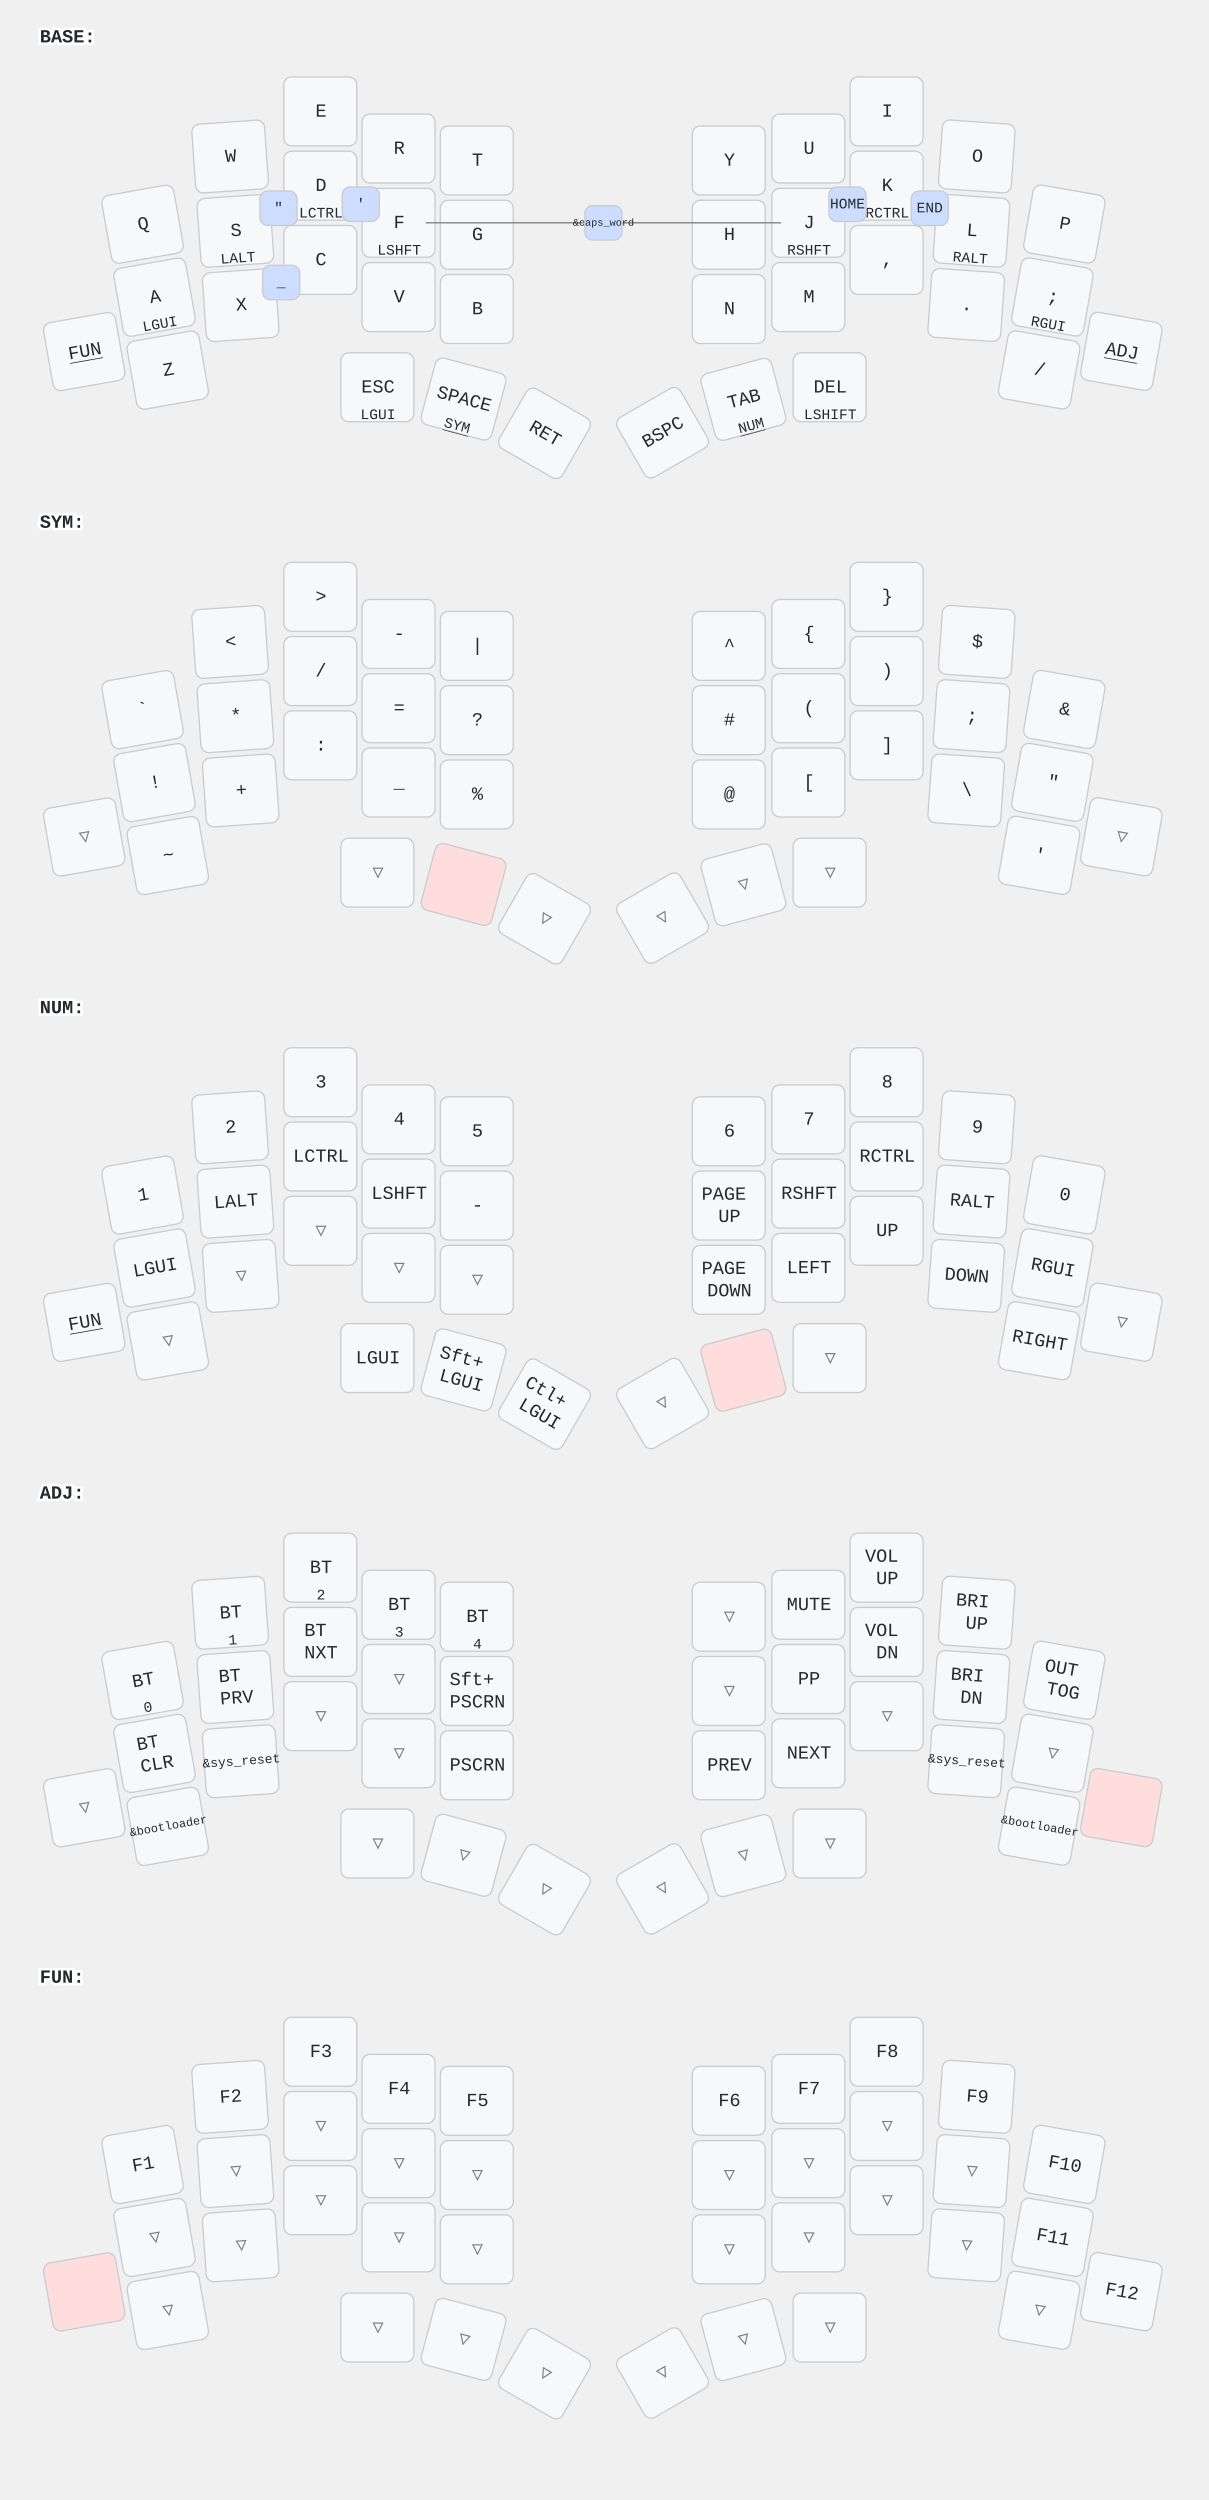
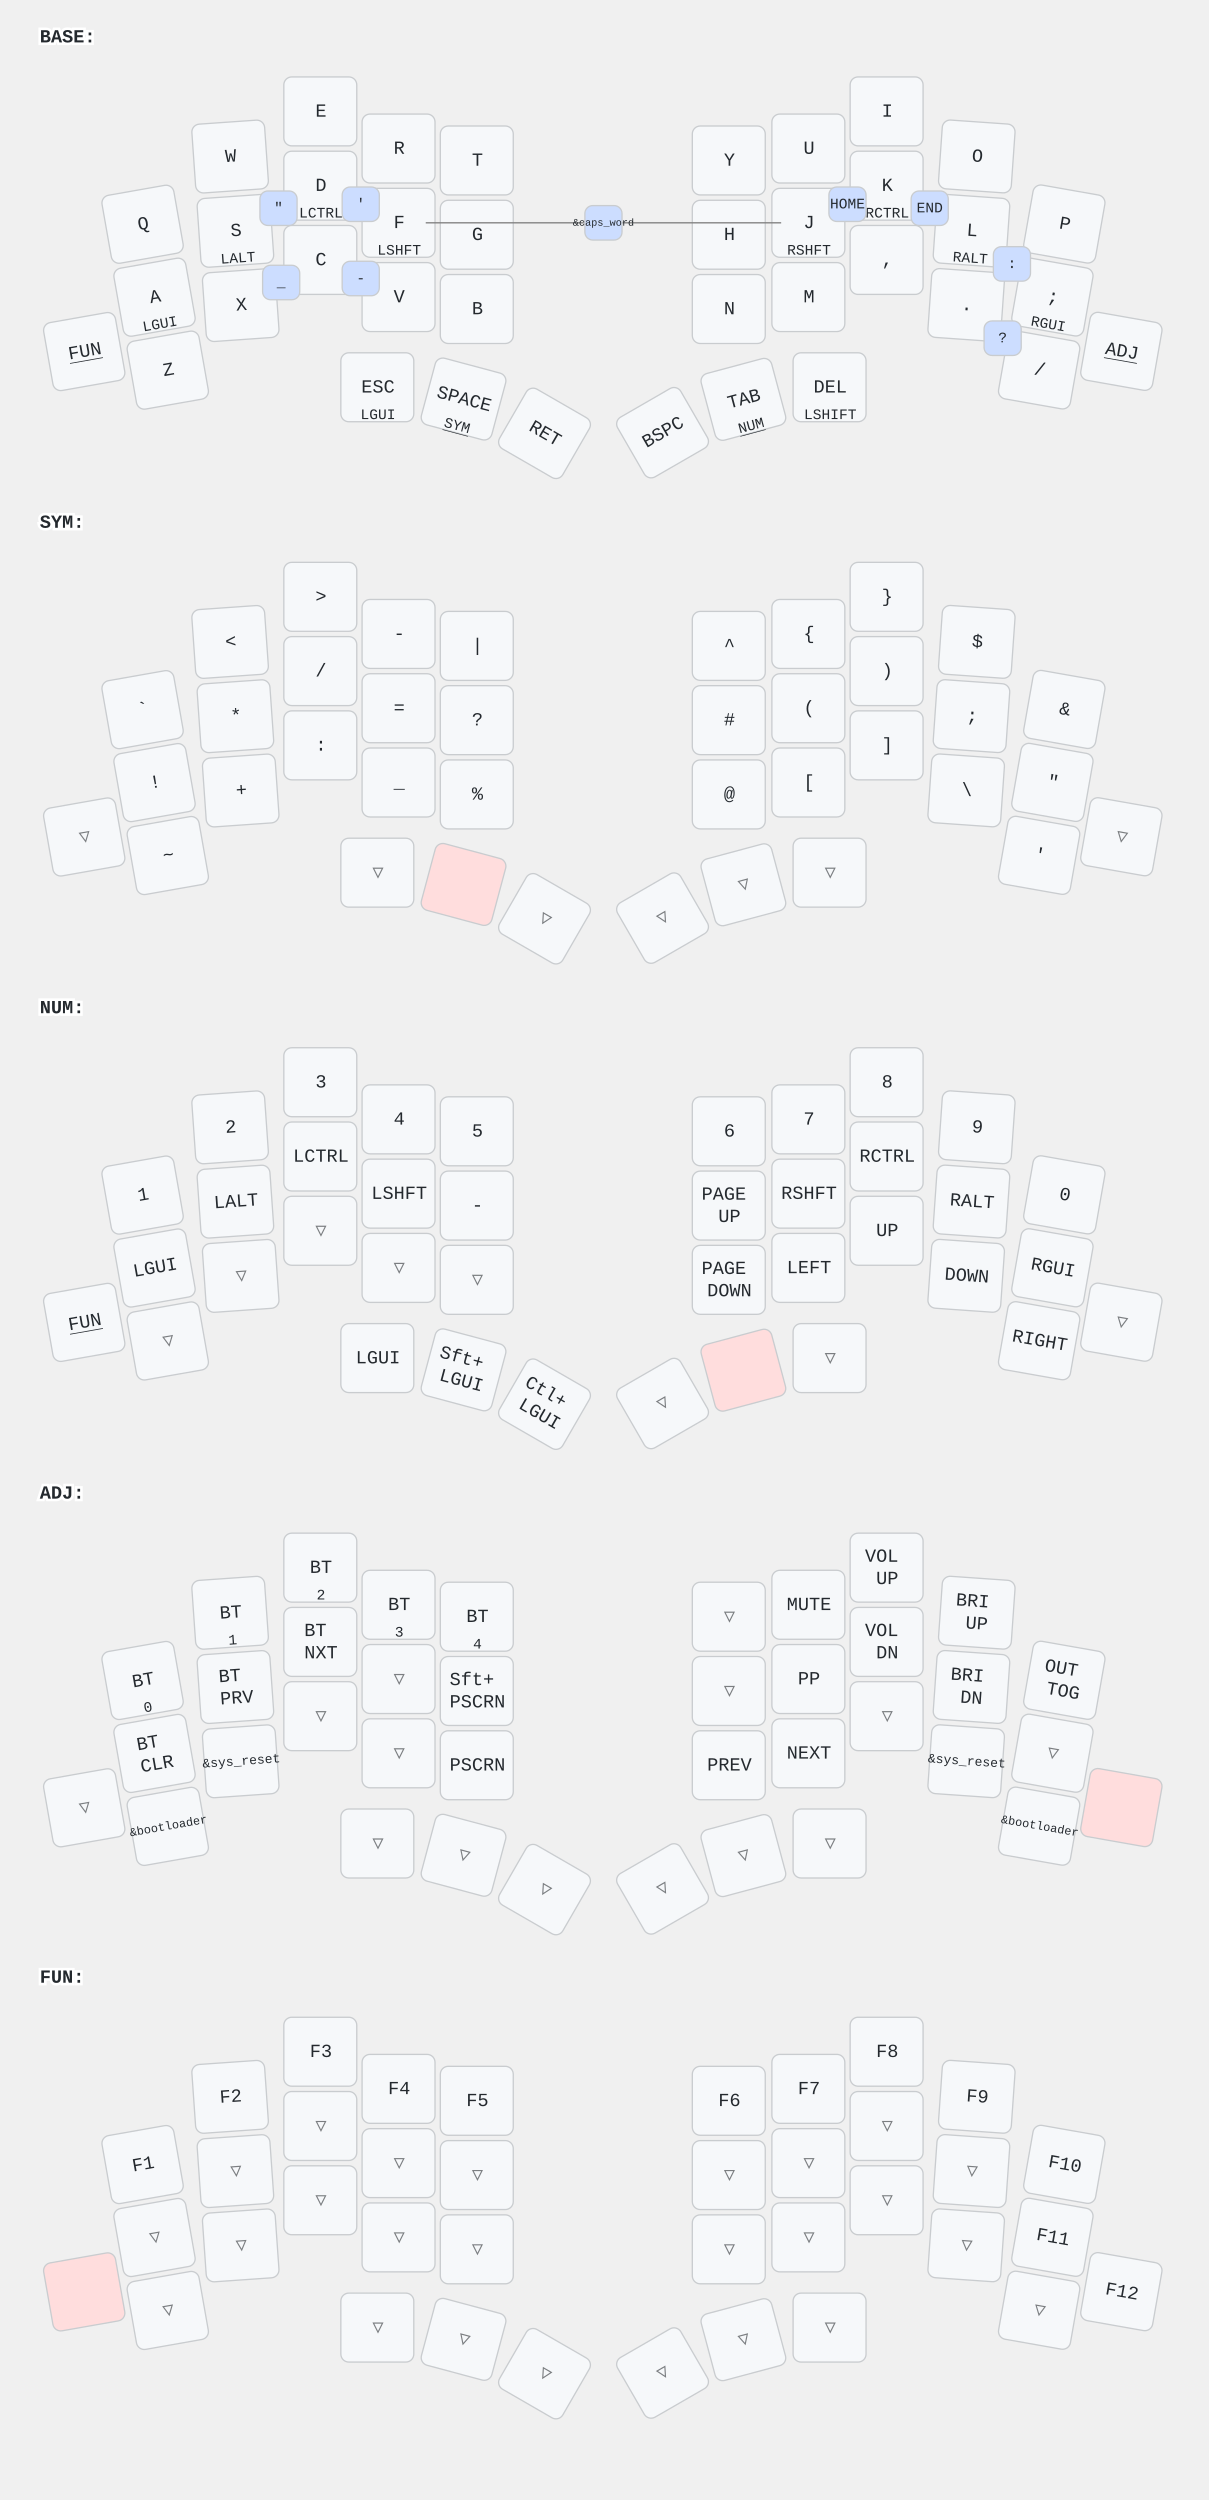
<svg xmlns="http://www.w3.org/2000/svg" width="911" height="1885" viewBox="0 0 911 1885" class="keymap">
  <style>/* inherit to force styles through use tags */
svg path {
    fill: inherit;
}

/* font and background color specifications */
svg.keymap {
    font-family: SFMono-Regular,Consolas,Liberation Mono,Menlo,monospace;
    font-size: 14px;
    font-kerning: normal;
    text-rendering: optimizeLegibility;
    fill: #24292e;
}

/* default key styling */
rect.key {
    fill: #f6f8fa;
}

rect.key, rect.combo {
    stroke: #c9cccf;
    stroke-width: 1;
}

/* default key side styling, only used is draw_key_sides is set */
rect.side {
    filter: brightness(90%);
}

/* color accent for combo boxes */
rect.combo, rect.combo-separate {
    fill: #cdf;
}

/* color accent for held keys */
rect.held, rect.combo.held {
    fill: #fdd;
}

/* color accent for ghost (optional) keys */
rect.ghost, rect.combo.ghost {
    stroke-dasharray: 4, 4;
    stroke-width: 2;
}

text {
    text-anchor: middle;
    dominant-baseline: middle;
}

/* styling for layer labels */
text.label {
    font-weight: bold;
    text-anchor: start;
    stroke: white;
    stroke-width: 4;
    paint-order: stroke;
}

/* styling for optional footer */
text.footer {
    text-anchor: end;
    dominant-baseline: auto;
    stroke: white;
    stroke-width: 4;
    paint-order: stroke;
}

/* styling for combo tap, and key non-tap label text */
text.combo, text.hold, text.shifted, text.left, text.right, text.tl, text.tr, text.bl, text.br {
    font-size: 11px;
}

text.hold, text.bl, text.br {
    text-anchor: middle;
    dominant-baseline: auto;
}

text.shifted, text.tl, text.tr {
    text-anchor: middle;
    dominant-baseline: hanging;
}

text.left, text.tl, text.bl {
    text-anchor: start;
}

text.right, text.tr, text.br {
    text-anchor: end;
}

text.layer-activator {
    text-decoration: underline;
}

/* styling for hold/shifted label text in combo box */
text.combo.hold, text.combo.shifted, text.combo.left, text.combo.right {
    font-size: 8px;
}

/* lighter symbol for transparent keys */
text.trans {
    fill: #7b7e81;
}

/* styling for combo dendrons */
path.combo {
    stroke-width: 1;
    stroke: gray;
    fill: none;
}

/* Start Tabler Icons Cleanup */
/* cannot use height/width with glyphs */
.icon-tabler &gt; path {
    fill: inherit;
    stroke: inherit;
    stroke-width: 2;
}
/* hide tabler's default box */
.icon-tabler &gt; path[stroke="none"][fill="none"] {
    visibility: hidden;
}
/* End Tabler Icons Cleanup */
</style>
  <g transform="translate(30, 0)" class="layer-BASE">
    <text x="0" y="28" class="label" id="BASE">BASE:</text>
    <g transform="translate(0, 56)">
      <g transform="translate(78, 113) rotate(-10.0)" class="key keypos-0">
        <rect rx="6" ry="6" x="-28" y="-26" width="55" height="52" class="key" />
        <text x="0" y="0" class="key tap">Q</text>
      </g>
      <g transform="translate(144, 62) rotate(-4.0)" class="key keypos-1">
        <rect rx="6" ry="6" x="-28" y="-26" width="55" height="52" class="key" />
        <text x="0" y="0" class="key tap">W</text>
      </g>
      <g transform="translate(212, 28)" class="key keypos-2">
        <rect rx="6" ry="6" x="-28" y="-26" width="55" height="52" class="key" />
        <text x="0" y="0" class="key tap">E</text>
      </g>
      <g transform="translate(271, 56)" class="key keypos-3">
        <rect rx="6" ry="6" x="-28" y="-26" width="55" height="52" class="key" />
        <text x="0" y="0" class="key tap">R</text>
      </g>
      <g transform="translate(330, 65)" class="key keypos-4">
        <rect rx="6" ry="6" x="-28" y="-26" width="55" height="52" class="key" />
        <text x="0" y="0" class="key tap">T</text>
      </g>
      <g transform="translate(520, 65)" class="key keypos-5">
        <rect rx="6" ry="6" x="-28" y="-26" width="55" height="52" class="key" />
        <text x="0" y="0" class="key tap">Y</text>
      </g>
      <g transform="translate(580, 56)" class="key keypos-6">
        <rect rx="6" ry="6" x="-28" y="-26" width="55" height="52" class="key" />
        <text x="0" y="0" class="key tap">U</text>
      </g>
      <g transform="translate(639, 28)" class="key keypos-7">
        <rect rx="6" ry="6" x="-28" y="-26" width="55" height="52" class="key" />
        <text x="0" y="0" class="key tap">I</text>
      </g>
      <g transform="translate(707, 62) rotate(4.0)" class="key keypos-8">
        <rect rx="6" ry="6" x="-28" y="-26" width="55" height="52" class="key" />
        <text x="0" y="0" class="key tap">O</text>
      </g>
      <g transform="translate(773, 113) rotate(10.0)" class="key keypos-9">
        <rect rx="6" ry="6" x="-28" y="-26" width="55" height="52" class="key" />
        <text x="0" y="0" class="key tap">P</text>
      </g>
      <g transform="translate(87, 168) rotate(-10.0)" class="key keypos-10">
        <rect rx="6" ry="6" x="-28" y="-26" width="55" height="52" class="key" />
        <text x="0" y="0" class="key tap">A</text>
        <text x="0" y="24" class="key hold">LGUI</text>
      </g>
      <g transform="translate(148, 118) rotate(-4.0)" class="key keypos-11">
        <rect rx="6" ry="6" x="-28" y="-26" width="55" height="52" class="key" />
        <text x="0" y="0" class="key tap">S</text>
        <text x="0" y="24" class="key hold">LALT</text>
      </g>
      <g transform="translate(212, 84)" class="key keypos-12">
        <rect rx="6" ry="6" x="-28" y="-26" width="55" height="52" class="key" />
        <text x="0" y="0" class="key tap">D</text>
        <text x="0" y="24" class="key hold">LCTRL</text>
      </g>
      <g transform="translate(271, 112)" class="key keypos-13">
        <rect rx="6" ry="6" x="-28" y="-26" width="55" height="52" class="key" />
        <text x="0" y="0" class="key tap">F</text>
        <text x="0" y="24" class="key hold">LSHFT</text>
      </g>
      <g transform="translate(330, 121)" class="key keypos-14">
        <rect rx="6" ry="6" x="-28" y="-26" width="55" height="52" class="key" />
        <text x="0" y="0" class="key tap">G</text>
      </g>
      <g transform="translate(520, 121)" class="key keypos-15">
        <rect rx="6" ry="6" x="-28" y="-26" width="55" height="52" class="key" />
        <text x="0" y="0" class="key tap">H</text>
      </g>
      <g transform="translate(580, 112)" class="key keypos-16">
        <rect rx="6" ry="6" x="-28" y="-26" width="55" height="52" class="key" />
        <text x="0" y="0" class="key tap">J</text>
        <text x="0" y="24" class="key hold">RSHFT</text>
      </g>
      <g transform="translate(639, 84)" class="key keypos-17">
        <rect rx="6" ry="6" x="-28" y="-26" width="55" height="52" class="key" />
        <text x="0" y="0" class="key tap">K</text>
        <text x="0" y="24" class="key hold">RCTRL</text>
      </g>
      <g transform="translate(703, 118) rotate(4.0)" class="key keypos-18">
        <rect rx="6" ry="6" x="-28" y="-26" width="55" height="52" class="key" />
        <text x="0" y="0" class="key tap">L</text>
        <text x="0" y="24" class="key hold">RALT</text>
      </g>
      <g transform="translate(764, 168) rotate(10.0)" class="key keypos-19">
        <rect rx="6" ry="6" x="-28" y="-26" width="55" height="52" class="key" />
        <text x="0" y="0" class="key tap">;</text>
        <text x="0" y="24" class="key hold">RGUI</text>
      </g>
      <g transform="translate(34, 209) rotate(-10.0)" class="key keypos-20">
        <rect rx="6" ry="6" x="-28" y="-26" width="55" height="52" class="key" />
        <a href="#FUN">
          <text x="0" y="0" class="key tap layer-activator">FUN</text>
        </a>
      </g>
      <g transform="translate(97, 223) rotate(-10.0)" class="key keypos-21">
        <rect rx="6" ry="6" x="-28" y="-26" width="55" height="52" class="key" />
        <text x="0" y="0" class="key tap">Z</text>
      </g>
      <g transform="translate(152, 174) rotate(-4.0)" class="key keypos-22">
        <rect rx="6" ry="6" x="-28" y="-26" width="55" height="52" class="key" />
        <text x="0" y="0" class="key tap">X</text>
      </g>
      <g transform="translate(212, 140)" class="key keypos-23">
        <rect rx="6" ry="6" x="-28" y="-26" width="55" height="52" class="key" />
        <text x="0" y="0" class="key tap">C</text>
      </g>
      <g transform="translate(271, 168)" class="key keypos-24">
        <rect rx="6" ry="6" x="-28" y="-26" width="55" height="52" class="key" />
        <text x="0" y="0" class="key tap">V</text>
      </g>
      <g transform="translate(330, 177)" class="key keypos-25">
        <rect rx="6" ry="6" x="-28" y="-26" width="55" height="52" class="key" />
        <text x="0" y="0" class="key tap">B</text>
      </g>
      <g transform="translate(520, 177)" class="key keypos-26">
        <rect rx="6" ry="6" x="-28" y="-26" width="55" height="52" class="key" />
        <text x="0" y="0" class="key tap">N</text>
      </g>
      <g transform="translate(580, 168)" class="key keypos-27">
        <rect rx="6" ry="6" x="-28" y="-26" width="55" height="52" class="key" />
        <text x="0" y="0" class="key tap">M</text>
      </g>
      <g transform="translate(639, 140)" class="key keypos-28">
        <rect rx="6" ry="6" x="-28" y="-26" width="55" height="52" class="key" />
        <text x="0" y="0" class="key tap">,</text>
      </g>
      <g transform="translate(699, 174) rotate(4.0)" class="key keypos-29">
        <rect rx="6" ry="6" x="-28" y="-26" width="55" height="52" class="key" />
        <text x="0" y="0" class="key tap">.</text>
      </g>
      <g transform="translate(754, 223) rotate(10.0)" class="key keypos-30">
        <rect rx="6" ry="6" x="-28" y="-26" width="55" height="52" class="key" />
        <text x="0" y="0" class="key tap">/</text>
      </g>
      <g transform="translate(816, 209) rotate(10.0)" class="key keypos-31">
        <rect rx="6" ry="6" x="-28" y="-26" width="55" height="52" class="key" />
        <a href="#ADJ">
          <text x="0" y="0" class="key tap layer-activator">ADJ</text>
        </a>
      </g>
      <g transform="translate(255, 236)" class="key keypos-32">
        <rect rx="6" ry="6" x="-28" y="-26" width="55" height="52" class="key" />
        <text x="0" y="0" class="key tap">ESC</text>
        <text x="0" y="24" class="key hold">LGUI</text>
      </g>
      <g transform="translate(320, 245) rotate(15.0)" class="key keypos-33">
        <rect rx="6" ry="6" x="-28" y="-26" width="55" height="52" class="key" />
        <text x="0" y="0" class="key tap">SPACE</text>
        <a href="#SYM">
          <text x="0" y="24" class="key hold layer-activator">SYM</text>
        </a>
      </g>
      <g transform="translate(381, 271) rotate(30.0)" class="key keypos-34">
        <rect rx="6" ry="6" x="-28" y="-26" width="55" height="52" class="key" />
        <text x="0" y="0" class="key tap">RET</text>
      </g>
      <g transform="translate(470, 270) rotate(-30.0)" class="key keypos-35">
        <rect rx="6" ry="6" x="-28" y="-26" width="55" height="52" class="key" />
        <text x="0" y="0" class="key tap">BSPC</text>
      </g>
      <g transform="translate(531, 245) rotate(-15.0)" class="key keypos-36">
        <rect rx="6" ry="6" x="-28" y="-26" width="55" height="52" class="key" />
        <text x="0" y="0" class="key tap">TAB</text>
        <a href="#NUM">
          <text x="0" y="24" class="key hold layer-activator">NUM</text>
        </a>
      </g>
      <g transform="translate(596, 236)" class="key keypos-37">
        <rect rx="6" ry="6" x="-28" y="-26" width="55" height="52" class="key" />
        <text x="0" y="0" class="key tap">DEL</text>
        <text x="0" y="24" class="key hold">LSHIFT</text>
      </g>
      <g class="combo combopos-0">
        <path d="M425,112 l-134,0" class="combo" />
        <path d="M425,112 l134,0" class="combo" />
        <rect rx="6" ry="6" x="411" y="99" width="28" height="26" class="combo" />
        <text x="425" y="112" class="combo tap">
          <tspan style="font-size: 70%">&amp;caps_word</tspan>
        </text>
      </g>
      <g class="combo combopos-1">
        <rect rx="6" ry="6" x="168" y="144" width="28" height="26" class="combo" />
        <text x="182" y="157" class="combo tap">_</text>
      </g>
      <g class="combo combopos-2">
+         <rect rx="6" ry="6" x="228" y="141" width="28" height="26" class="combo" />
+         <text x="242" y="154" class="combo tap">-</text>
+       </g>
+       <g class="combo combopos-3">
+         <rect rx="6" ry="6" x="719" y="130" width="28" height="26" class="combo" />
+         <text x="733" y="143" class="combo tap">:</text>
+       </g>
+       <g class="combo combopos-4">
+         <rect rx="6" ry="6" x="712" y="186" width="28" height="26" class="combo" />
+         <text x="726" y="199" class="combo tap">?</text>
+       </g>
+       <g class="combo combopos-5">
        <rect rx="6" ry="6" x="595" y="85" width="28" height="26" class="combo" />
        <text x="609" y="98" class="combo tap">HOME</text>
      </g>
-       <g class="combo combopos-3">
+       <g class="combo combopos-6">
        <rect rx="6" ry="6" x="657" y="88" width="28" height="26" class="combo" />
        <text x="671" y="101" class="combo tap">END</text>
      </g>
-       <g class="combo combopos-4">
+       <g class="combo combopos-7">
        <rect rx="6" ry="6" x="228" y="85" width="28" height="26" class="combo" />
        <text x="242" y="98" class="combo tap">'</text>
      </g>
-       <g class="combo combopos-5">
+       <g class="combo combopos-8">
        <rect rx="6" ry="6" x="166" y="88" width="28" height="26" class="combo" />
        <text x="180" y="101" class="combo tap">"</text>
      </g>
    </g>
  </g>
  <g transform="translate(30, 366)" class="layer-SYM">
    <text x="0" y="28" class="label" id="SYM">SYM:</text>
    <g transform="translate(0, 56)">
      <g transform="translate(78, 113) rotate(-10.0)" class="key keypos-0">
        <rect rx="6" ry="6" x="-28" y="-26" width="55" height="52" class="key" />
        <text x="0" y="0" class="key tap">`</text>
      </g>
      <g transform="translate(144, 62) rotate(-4.0)" class="key keypos-1">
        <rect rx="6" ry="6" x="-28" y="-26" width="55" height="52" class="key" />
        <text x="0" y="0" class="key tap">&lt;</text>
      </g>
      <g transform="translate(212, 28)" class="key keypos-2">
        <rect rx="6" ry="6" x="-28" y="-26" width="55" height="52" class="key" />
        <text x="0" y="0" class="key tap">&gt;</text>
      </g>
      <g transform="translate(271, 56)" class="key keypos-3">
        <rect rx="6" ry="6" x="-28" y="-26" width="55" height="52" class="key" />
        <text x="0" y="0" class="key tap">-</text>
      </g>
      <g transform="translate(330, 65)" class="key keypos-4">
        <rect rx="6" ry="6" x="-28" y="-26" width="55" height="52" class="key" />
        <text x="0" y="0" class="key tap">|</text>
      </g>
      <g transform="translate(520, 65)" class="key keypos-5">
        <rect rx="6" ry="6" x="-28" y="-26" width="55" height="52" class="key" />
        <text x="0" y="0" class="key tap">^</text>
      </g>
      <g transform="translate(580, 56)" class="key keypos-6">
        <rect rx="6" ry="6" x="-28" y="-26" width="55" height="52" class="key" />
        <text x="0" y="0" class="key tap">{</text>
      </g>
      <g transform="translate(639, 28)" class="key keypos-7">
        <rect rx="6" ry="6" x="-28" y="-26" width="55" height="52" class="key" />
        <text x="0" y="0" class="key tap">}</text>
      </g>
      <g transform="translate(707, 62) rotate(4.0)" class="key keypos-8">
        <rect rx="6" ry="6" x="-28" y="-26" width="55" height="52" class="key" />
        <text x="0" y="0" class="key tap">$</text>
      </g>
      <g transform="translate(773, 113) rotate(10.0)" class="key keypos-9">
        <rect rx="6" ry="6" x="-28" y="-26" width="55" height="52" class="key" />
        <text x="0" y="0" class="key tap">&amp;</text>
      </g>
      <g transform="translate(87, 168) rotate(-10.0)" class="key keypos-10">
        <rect rx="6" ry="6" x="-28" y="-26" width="55" height="52" class="key" />
        <text x="0" y="0" class="key tap">!</text>
      </g>
      <g transform="translate(148, 118) rotate(-4.0)" class="key keypos-11">
        <rect rx="6" ry="6" x="-28" y="-26" width="55" height="52" class="key" />
        <text x="0" y="0" class="key tap">*</text>
      </g>
      <g transform="translate(212, 84)" class="key keypos-12">
        <rect rx="6" ry="6" x="-28" y="-26" width="55" height="52" class="key" />
        <text x="0" y="0" class="key tap">/</text>
      </g>
      <g transform="translate(271, 112)" class="key keypos-13">
        <rect rx="6" ry="6" x="-28" y="-26" width="55" height="52" class="key" />
        <text x="0" y="0" class="key tap">=</text>
      </g>
      <g transform="translate(330, 121)" class="key keypos-14">
        <rect rx="6" ry="6" x="-28" y="-26" width="55" height="52" class="key" />
        <text x="0" y="0" class="key tap">?</text>
      </g>
      <g transform="translate(520, 121)" class="key keypos-15">
        <rect rx="6" ry="6" x="-28" y="-26" width="55" height="52" class="key" />
        <text x="0" y="0" class="key tap">#</text>
      </g>
      <g transform="translate(580, 112)" class="key keypos-16">
        <rect rx="6" ry="6" x="-28" y="-26" width="55" height="52" class="key" />
        <text x="0" y="0" class="key tap">(</text>
      </g>
      <g transform="translate(639, 84)" class="key keypos-17">
        <rect rx="6" ry="6" x="-28" y="-26" width="55" height="52" class="key" />
        <text x="0" y="0" class="key tap">)</text>
      </g>
      <g transform="translate(703, 118) rotate(4.0)" class="key keypos-18">
        <rect rx="6" ry="6" x="-28" y="-26" width="55" height="52" class="key" />
        <text x="0" y="0" class="key tap">;</text>
      </g>
      <g transform="translate(764, 168) rotate(10.0)" class="key keypos-19">
        <rect rx="6" ry="6" x="-28" y="-26" width="55" height="52" class="key" />
        <text x="0" y="0" class="key tap">"</text>
      </g>
      <g transform="translate(34, 209) rotate(-10.0)" class="key trans keypos-20">
        <rect rx="6" ry="6" x="-28" y="-26" width="55" height="52" class="key trans" />
        <text x="0" y="0" class="key trans tap">▽</text>
      </g>
      <g transform="translate(97, 223) rotate(-10.0)" class="key keypos-21">
        <rect rx="6" ry="6" x="-28" y="-26" width="55" height="52" class="key" />
        <text x="0" y="0" class="key tap">~</text>
      </g>
      <g transform="translate(152, 174) rotate(-4.0)" class="key keypos-22">
        <rect rx="6" ry="6" x="-28" y="-26" width="55" height="52" class="key" />
        <text x="0" y="0" class="key tap">+</text>
      </g>
      <g transform="translate(212, 140)" class="key keypos-23">
        <rect rx="6" ry="6" x="-28" y="-26" width="55" height="52" class="key" />
        <text x="0" y="0" class="key tap">:</text>
      </g>
      <g transform="translate(271, 168)" class="key keypos-24">
        <rect rx="6" ry="6" x="-28" y="-26" width="55" height="52" class="key" />
        <text x="0" y="0" class="key tap">_</text>
      </g>
      <g transform="translate(330, 177)" class="key keypos-25">
        <rect rx="6" ry="6" x="-28" y="-26" width="55" height="52" class="key" />
        <text x="0" y="0" class="key tap">%</text>
      </g>
      <g transform="translate(520, 177)" class="key keypos-26">
        <rect rx="6" ry="6" x="-28" y="-26" width="55" height="52" class="key" />
        <text x="0" y="0" class="key tap">@</text>
      </g>
      <g transform="translate(580, 168)" class="key keypos-27">
        <rect rx="6" ry="6" x="-28" y="-26" width="55" height="52" class="key" />
        <text x="0" y="0" class="key tap">[</text>
      </g>
      <g transform="translate(639, 140)" class="key keypos-28">
        <rect rx="6" ry="6" x="-28" y="-26" width="55" height="52" class="key" />
        <text x="0" y="0" class="key tap">]</text>
      </g>
      <g transform="translate(699, 174) rotate(4.0)" class="key keypos-29">
        <rect rx="6" ry="6" x="-28" y="-26" width="55" height="52" class="key" />
        <text x="0" y="0" class="key tap">\</text>
      </g>
      <g transform="translate(754, 223) rotate(10.0)" class="key keypos-30">
        <rect rx="6" ry="6" x="-28" y="-26" width="55" height="52" class="key" />
        <text x="0" y="0" class="key tap">'</text>
      </g>
      <g transform="translate(816, 209) rotate(10.0)" class="key trans keypos-31">
        <rect rx="6" ry="6" x="-28" y="-26" width="55" height="52" class="key trans" />
        <text x="0" y="0" class="key trans tap">▽</text>
      </g>
      <g transform="translate(255, 236)" class="key trans keypos-32">
        <rect rx="6" ry="6" x="-28" y="-26" width="55" height="52" class="key trans" />
        <text x="0" y="0" class="key trans tap">▽</text>
      </g>
      <g transform="translate(320, 245) rotate(15.0)" class="key held keypos-33">
        <rect rx="6" ry="6" x="-28" y="-26" width="55" height="52" class="key held" />
      </g>
      <g transform="translate(381, 271) rotate(30.0)" class="key trans keypos-34">
        <rect rx="6" ry="6" x="-28" y="-26" width="55" height="52" class="key trans" />
        <text x="0" y="0" class="key trans tap">▽</text>
      </g>
      <g transform="translate(470, 270) rotate(-30.0)" class="key trans keypos-35">
        <rect rx="6" ry="6" x="-28" y="-26" width="55" height="52" class="key trans" />
        <text x="0" y="0" class="key trans tap">▽</text>
      </g>
      <g transform="translate(531, 245) rotate(-15.0)" class="key trans keypos-36">
        <rect rx="6" ry="6" x="-28" y="-26" width="55" height="52" class="key trans" />
        <text x="0" y="0" class="key trans tap">▽</text>
      </g>
      <g transform="translate(596, 236)" class="key trans keypos-37">
        <rect rx="6" ry="6" x="-28" y="-26" width="55" height="52" class="key trans" />
        <text x="0" y="0" class="key trans tap">▽</text>
      </g>
    </g>
  </g>
  <g transform="translate(30, 732)" class="layer-NUM">
    <text x="0" y="28" class="label" id="NUM">NUM:</text>
    <g transform="translate(0, 56)">
      <g transform="translate(78, 113) rotate(-10.0)" class="key keypos-0">
        <rect rx="6" ry="6" x="-28" y="-26" width="55" height="52" class="key" />
        <text x="0" y="0" class="key tap">1</text>
      </g>
      <g transform="translate(144, 62) rotate(-4.0)" class="key keypos-1">
        <rect rx="6" ry="6" x="-28" y="-26" width="55" height="52" class="key" />
        <text x="0" y="0" class="key tap">2</text>
      </g>
      <g transform="translate(212, 28)" class="key keypos-2">
        <rect rx="6" ry="6" x="-28" y="-26" width="55" height="52" class="key" />
        <text x="0" y="0" class="key tap">3</text>
      </g>
      <g transform="translate(271, 56)" class="key keypos-3">
        <rect rx="6" ry="6" x="-28" y="-26" width="55" height="52" class="key" />
        <text x="0" y="0" class="key tap">4</text>
      </g>
      <g transform="translate(330, 65)" class="key keypos-4">
        <rect rx="6" ry="6" x="-28" y="-26" width="55" height="52" class="key" />
        <text x="0" y="0" class="key tap">5</text>
      </g>
      <g transform="translate(520, 65)" class="key keypos-5">
        <rect rx="6" ry="6" x="-28" y="-26" width="55" height="52" class="key" />
        <text x="0" y="0" class="key tap">6</text>
      </g>
      <g transform="translate(580, 56)" class="key keypos-6">
        <rect rx="6" ry="6" x="-28" y="-26" width="55" height="52" class="key" />
        <text x="0" y="0" class="key tap">7</text>
      </g>
      <g transform="translate(639, 28)" class="key keypos-7">
        <rect rx="6" ry="6" x="-28" y="-26" width="55" height="52" class="key" />
        <text x="0" y="0" class="key tap">8</text>
      </g>
      <g transform="translate(707, 62) rotate(4.0)" class="key keypos-8">
        <rect rx="6" ry="6" x="-28" y="-26" width="55" height="52" class="key" />
        <text x="0" y="0" class="key tap">9</text>
      </g>
      <g transform="translate(773, 113) rotate(10.0)" class="key keypos-9">
        <rect rx="6" ry="6" x="-28" y="-26" width="55" height="52" class="key" />
        <text x="0" y="0" class="key tap">0</text>
      </g>
      <g transform="translate(87, 168) rotate(-10.0)" class="key keypos-10">
        <rect rx="6" ry="6" x="-28" y="-26" width="55" height="52" class="key" />
        <text x="0" y="0" class="key tap">LGUI</text>
      </g>
      <g transform="translate(148, 118) rotate(-4.0)" class="key keypos-11">
        <rect rx="6" ry="6" x="-28" y="-26" width="55" height="52" class="key" />
        <text x="0" y="0" class="key tap">LALT</text>
      </g>
      <g transform="translate(212, 84)" class="key keypos-12">
        <rect rx="6" ry="6" x="-28" y="-26" width="55" height="52" class="key" />
        <text x="0" y="0" class="key tap">LCTRL</text>
      </g>
      <g transform="translate(271, 112)" class="key keypos-13">
        <rect rx="6" ry="6" x="-28" y="-26" width="55" height="52" class="key" />
        <text x="0" y="0" class="key tap">LSHFT</text>
      </g>
      <g transform="translate(330, 121)" class="key keypos-14">
        <rect rx="6" ry="6" x="-28" y="-26" width="55" height="52" class="key" />
        <text x="0" y="0" class="key tap">-</text>
      </g>
      <g transform="translate(520, 121)" class="key keypos-15">
        <rect rx="6" ry="6" x="-28" y="-26" width="55" height="52" class="key" />
        <text x="0" y="0" class="key tap">
          <tspan x="0" dy="-0.6em">PAGE</tspan>
          <tspan x="0" dy="1.2em">UP</tspan>
        </text>
      </g>
      <g transform="translate(580, 112)" class="key keypos-16">
        <rect rx="6" ry="6" x="-28" y="-26" width="55" height="52" class="key" />
        <text x="0" y="0" class="key tap">RSHFT</text>
      </g>
      <g transform="translate(639, 84)" class="key keypos-17">
        <rect rx="6" ry="6" x="-28" y="-26" width="55" height="52" class="key" />
        <text x="0" y="0" class="key tap">RCTRL</text>
      </g>
      <g transform="translate(703, 118) rotate(4.0)" class="key keypos-18">
        <rect rx="6" ry="6" x="-28" y="-26" width="55" height="52" class="key" />
        <text x="0" y="0" class="key tap">RALT</text>
      </g>
      <g transform="translate(764, 168) rotate(10.0)" class="key keypos-19">
        <rect rx="6" ry="6" x="-28" y="-26" width="55" height="52" class="key" />
        <text x="0" y="0" class="key tap">RGUI</text>
      </g>
      <g transform="translate(34, 209) rotate(-10.0)" class="key keypos-20">
        <rect rx="6" ry="6" x="-28" y="-26" width="55" height="52" class="key" />
        <a href="#FUN">
          <text x="0" y="0" class="key tap layer-activator">FUN</text>
        </a>
      </g>
      <g transform="translate(97, 223) rotate(-10.0)" class="key trans keypos-21">
        <rect rx="6" ry="6" x="-28" y="-26" width="55" height="52" class="key trans" />
        <text x="0" y="0" class="key trans tap">▽</text>
      </g>
      <g transform="translate(152, 174) rotate(-4.0)" class="key trans keypos-22">
        <rect rx="6" ry="6" x="-28" y="-26" width="55" height="52" class="key trans" />
        <text x="0" y="0" class="key trans tap">▽</text>
      </g>
      <g transform="translate(212, 140)" class="key trans keypos-23">
        <rect rx="6" ry="6" x="-28" y="-26" width="55" height="52" class="key trans" />
        <text x="0" y="0" class="key trans tap">▽</text>
      </g>
      <g transform="translate(271, 168)" class="key trans keypos-24">
        <rect rx="6" ry="6" x="-28" y="-26" width="55" height="52" class="key trans" />
        <text x="0" y="0" class="key trans tap">▽</text>
      </g>
      <g transform="translate(330, 177)" class="key trans keypos-25">
        <rect rx="6" ry="6" x="-28" y="-26" width="55" height="52" class="key trans" />
        <text x="0" y="0" class="key trans tap">▽</text>
      </g>
      <g transform="translate(520, 177)" class="key keypos-26">
        <rect rx="6" ry="6" x="-28" y="-26" width="55" height="52" class="key" />
        <text x="0" y="0" class="key tap">
          <tspan x="0" dy="-0.6em">PAGE</tspan>
          <tspan x="0" dy="1.2em">DOWN</tspan>
        </text>
      </g>
      <g transform="translate(580, 168)" class="key keypos-27">
        <rect rx="6" ry="6" x="-28" y="-26" width="55" height="52" class="key" />
        <text x="0" y="0" class="key tap">LEFT</text>
      </g>
      <g transform="translate(639, 140)" class="key keypos-28">
        <rect rx="6" ry="6" x="-28" y="-26" width="55" height="52" class="key" />
        <text x="0" y="0" class="key tap">UP</text>
      </g>
      <g transform="translate(699, 174) rotate(4.0)" class="key keypos-29">
        <rect rx="6" ry="6" x="-28" y="-26" width="55" height="52" class="key" />
        <text x="0" y="0" class="key tap">DOWN</text>
      </g>
      <g transform="translate(754, 223) rotate(10.0)" class="key keypos-30">
        <rect rx="6" ry="6" x="-28" y="-26" width="55" height="52" class="key" />
        <text x="0" y="0" class="key tap">RIGHT</text>
      </g>
      <g transform="translate(816, 209) rotate(10.0)" class="key trans keypos-31">
        <rect rx="6" ry="6" x="-28" y="-26" width="55" height="52" class="key trans" />
        <text x="0" y="0" class="key trans tap">▽</text>
      </g>
      <g transform="translate(255, 236)" class="key keypos-32">
        <rect rx="6" ry="6" x="-28" y="-26" width="55" height="52" class="key" />
        <text x="0" y="0" class="key tap">LGUI</text>
      </g>
      <g transform="translate(320, 245) rotate(15.0)" class="key keypos-33">
        <rect rx="6" ry="6" x="-28" y="-26" width="55" height="52" class="key" />
        <text x="0" y="0" class="key tap">
          <tspan x="0" dy="-0.6em">Sft+</tspan>
          <tspan x="0" dy="1.2em">LGUI</tspan>
        </text>
      </g>
      <g transform="translate(381, 271) rotate(30.0)" class="key keypos-34">
        <rect rx="6" ry="6" x="-28" y="-26" width="55" height="52" class="key" />
        <text x="0" y="0" class="key tap">
          <tspan x="0" dy="-0.6em">Ctl+</tspan>
          <tspan x="0" dy="1.2em">LGUI</tspan>
        </text>
      </g>
      <g transform="translate(470, 270) rotate(-30.0)" class="key trans keypos-35">
        <rect rx="6" ry="6" x="-28" y="-26" width="55" height="52" class="key trans" />
        <text x="0" y="0" class="key trans tap">▽</text>
      </g>
      <g transform="translate(531, 245) rotate(-15.0)" class="key held keypos-36">
        <rect rx="6" ry="6" x="-28" y="-26" width="55" height="52" class="key held" />
      </g>
      <g transform="translate(596, 236)" class="key trans keypos-37">
        <rect rx="6" ry="6" x="-28" y="-26" width="55" height="52" class="key trans" />
        <text x="0" y="0" class="key trans tap">▽</text>
      </g>
    </g>
  </g>
  <g transform="translate(30, 1098)" class="layer-ADJ">
    <text x="0" y="28" class="label" id="ADJ">ADJ:</text>
    <g transform="translate(0, 56)">
      <g transform="translate(78, 113) rotate(-10.0)" class="key keypos-0">
        <rect rx="6" ry="6" x="-28" y="-26" width="55" height="52" class="key" />
        <text x="0" y="0" class="key tap">BT</text>
        <text x="0" y="24" class="key hold">0</text>
      </g>
      <g transform="translate(144, 62) rotate(-4.0)" class="key keypos-1">
        <rect rx="6" ry="6" x="-28" y="-26" width="55" height="52" class="key" />
        <text x="0" y="0" class="key tap">BT</text>
        <text x="0" y="24" class="key hold">1</text>
      </g>
      <g transform="translate(212, 28)" class="key keypos-2">
        <rect rx="6" ry="6" x="-28" y="-26" width="55" height="52" class="key" />
        <text x="0" y="0" class="key tap">BT</text>
        <text x="0" y="24" class="key hold">2</text>
      </g>
      <g transform="translate(271, 56)" class="key keypos-3">
        <rect rx="6" ry="6" x="-28" y="-26" width="55" height="52" class="key" />
        <text x="0" y="0" class="key tap">BT</text>
        <text x="0" y="24" class="key hold">3</text>
      </g>
      <g transform="translate(330, 65)" class="key keypos-4">
        <rect rx="6" ry="6" x="-28" y="-26" width="55" height="52" class="key" />
        <text x="0" y="0" class="key tap">BT</text>
        <text x="0" y="24" class="key hold">4</text>
      </g>
      <g transform="translate(520, 65)" class="key trans keypos-5">
        <rect rx="6" ry="6" x="-28" y="-26" width="55" height="52" class="key trans" />
        <text x="0" y="0" class="key trans tap">▽</text>
      </g>
      <g transform="translate(580, 56)" class="key keypos-6">
        <rect rx="6" ry="6" x="-28" y="-26" width="55" height="52" class="key" />
        <text x="0" y="0" class="key tap">MUTE</text>
      </g>
      <g transform="translate(639, 28)" class="key keypos-7">
        <rect rx="6" ry="6" x="-28" y="-26" width="55" height="52" class="key" />
        <text x="0" y="0" class="key tap">
          <tspan x="0" dy="-0.6em">VOL</tspan>
          <tspan x="0" dy="1.2em">UP</tspan>
        </text>
      </g>
      <g transform="translate(707, 62) rotate(4.0)" class="key keypos-8">
        <rect rx="6" ry="6" x="-28" y="-26" width="55" height="52" class="key" />
        <text x="0" y="0" class="key tap">
          <tspan x="0" dy="-0.6em">BRI</tspan>
          <tspan x="0" dy="1.2em">UP</tspan>
        </text>
      </g>
      <g transform="translate(773, 113) rotate(10.0)" class="key keypos-9">
        <rect rx="6" ry="6" x="-28" y="-26" width="55" height="52" class="key" />
        <text x="0" y="0" class="key tap">
          <tspan x="0" dy="-0.6em">OUT</tspan>
          <tspan x="0" dy="1.2em">TOG</tspan>
        </text>
      </g>
      <g transform="translate(87, 168) rotate(-10.0)" class="key keypos-10">
        <rect rx="6" ry="6" x="-28" y="-26" width="55" height="52" class="key" />
        <text x="0" y="0" class="key tap">
          <tspan x="0" dy="-0.6em">BT</tspan>
          <tspan x="0" dy="1.2em">CLR</tspan>
        </text>
      </g>
      <g transform="translate(148, 118) rotate(-4.0)" class="key keypos-11">
        <rect rx="6" ry="6" x="-28" y="-26" width="55" height="52" class="key" />
        <text x="0" y="0" class="key tap">
          <tspan x="0" dy="-0.6em">BT</tspan>
          <tspan x="0" dy="1.2em">PRV</tspan>
        </text>
      </g>
      <g transform="translate(212, 84)" class="key keypos-12">
        <rect rx="6" ry="6" x="-28" y="-26" width="55" height="52" class="key" />
        <text x="0" y="0" class="key tap">
          <tspan x="0" dy="-0.6em">BT</tspan>
          <tspan x="0" dy="1.2em">NXT</tspan>
        </text>
      </g>
      <g transform="translate(271, 112)" class="key trans keypos-13">
        <rect rx="6" ry="6" x="-28" y="-26" width="55" height="52" class="key trans" />
        <text x="0" y="0" class="key trans tap">▽</text>
      </g>
      <g transform="translate(330, 121)" class="key keypos-14">
        <rect rx="6" ry="6" x="-28" y="-26" width="55" height="52" class="key" />
        <text x="0" y="0" class="key tap">
          <tspan x="0" dy="-0.6em">Sft+</tspan>
          <tspan x="0" dy="1.2em">PSCRN</tspan>
        </text>
      </g>
      <g transform="translate(520, 121)" class="key trans keypos-15">
        <rect rx="6" ry="6" x="-28" y="-26" width="55" height="52" class="key trans" />
        <text x="0" y="0" class="key trans tap">▽</text>
      </g>
      <g transform="translate(580, 112)" class="key keypos-16">
        <rect rx="6" ry="6" x="-28" y="-26" width="55" height="52" class="key" />
        <text x="0" y="0" class="key tap">PP</text>
      </g>
      <g transform="translate(639, 84)" class="key keypos-17">
        <rect rx="6" ry="6" x="-28" y="-26" width="55" height="52" class="key" />
        <text x="0" y="0" class="key tap">
          <tspan x="0" dy="-0.6em">VOL</tspan>
          <tspan x="0" dy="1.2em">DN</tspan>
        </text>
      </g>
      <g transform="translate(703, 118) rotate(4.0)" class="key keypos-18">
        <rect rx="6" ry="6" x="-28" y="-26" width="55" height="52" class="key" />
        <text x="0" y="0" class="key tap">
          <tspan x="0" dy="-0.6em">BRI</tspan>
          <tspan x="0" dy="1.2em">DN</tspan>
        </text>
      </g>
      <g transform="translate(764, 168) rotate(10.0)" class="key trans keypos-19">
        <rect rx="6" ry="6" x="-28" y="-26" width="55" height="52" class="key trans" />
        <text x="0" y="0" class="key trans tap">▽</text>
      </g>
      <g transform="translate(34, 209) rotate(-10.0)" class="key trans keypos-20">
        <rect rx="6" ry="6" x="-28" y="-26" width="55" height="52" class="key trans" />
        <text x="0" y="0" class="key trans tap">▽</text>
      </g>
      <g transform="translate(97, 223) rotate(-10.0)" class="key keypos-21">
        <rect rx="6" ry="6" x="-28" y="-26" width="55" height="52" class="key" />
        <text x="0" y="0" class="key tap">
          <tspan style="font-size: 64%">&amp;bootloader</tspan>
        </text>
      </g>
      <g transform="translate(152, 174) rotate(-4.0)" class="key keypos-22">
        <rect rx="6" ry="6" x="-28" y="-26" width="55" height="52" class="key" />
        <text x="0" y="0" class="key tap">
          <tspan style="font-size: 70%">&amp;sys_reset</tspan>
        </text>
      </g>
      <g transform="translate(212, 140)" class="key trans keypos-23">
        <rect rx="6" ry="6" x="-28" y="-26" width="55" height="52" class="key trans" />
        <text x="0" y="0" class="key trans tap">▽</text>
      </g>
      <g transform="translate(271, 168)" class="key trans keypos-24">
        <rect rx="6" ry="6" x="-28" y="-26" width="55" height="52" class="key trans" />
        <text x="0" y="0" class="key trans tap">▽</text>
      </g>
      <g transform="translate(330, 177)" class="key keypos-25">
        <rect rx="6" ry="6" x="-28" y="-26" width="55" height="52" class="key" />
        <text x="0" y="0" class="key tap">PSCRN</text>
      </g>
      <g transform="translate(520, 177)" class="key keypos-26">
        <rect rx="6" ry="6" x="-28" y="-26" width="55" height="52" class="key" />
        <text x="0" y="0" class="key tap">PREV</text>
      </g>
      <g transform="translate(580, 168)" class="key keypos-27">
        <rect rx="6" ry="6" x="-28" y="-26" width="55" height="52" class="key" />
        <text x="0" y="0" class="key tap">NEXT</text>
      </g>
      <g transform="translate(639, 140)" class="key trans keypos-28">
        <rect rx="6" ry="6" x="-28" y="-26" width="55" height="52" class="key trans" />
        <text x="0" y="0" class="key trans tap">▽</text>
      </g>
      <g transform="translate(699, 174) rotate(4.0)" class="key keypos-29">
        <rect rx="6" ry="6" x="-28" y="-26" width="55" height="52" class="key" />
        <text x="0" y="0" class="key tap">
          <tspan style="font-size: 70%">&amp;sys_reset</tspan>
        </text>
      </g>
      <g transform="translate(754, 223) rotate(10.0)" class="key keypos-30">
        <rect rx="6" ry="6" x="-28" y="-26" width="55" height="52" class="key" />
        <text x="0" y="0" class="key tap">
          <tspan style="font-size: 64%">&amp;bootloader</tspan>
        </text>
      </g>
      <g transform="translate(816, 209) rotate(10.0)" class="key held keypos-31">
        <rect rx="6" ry="6" x="-28" y="-26" width="55" height="52" class="key held" />
      </g>
      <g transform="translate(255, 236)" class="key trans keypos-32">
        <rect rx="6" ry="6" x="-28" y="-26" width="55" height="52" class="key trans" />
        <text x="0" y="0" class="key trans tap">▽</text>
      </g>
      <g transform="translate(320, 245) rotate(15.0)" class="key trans keypos-33">
        <rect rx="6" ry="6" x="-28" y="-26" width="55" height="52" class="key trans" />
        <text x="0" y="0" class="key trans tap">▽</text>
      </g>
      <g transform="translate(381, 271) rotate(30.0)" class="key trans keypos-34">
        <rect rx="6" ry="6" x="-28" y="-26" width="55" height="52" class="key trans" />
        <text x="0" y="0" class="key trans tap">▽</text>
      </g>
      <g transform="translate(470, 270) rotate(-30.0)" class="key trans keypos-35">
        <rect rx="6" ry="6" x="-28" y="-26" width="55" height="52" class="key trans" />
        <text x="0" y="0" class="key trans tap">▽</text>
      </g>
      <g transform="translate(531, 245) rotate(-15.0)" class="key trans keypos-36">
        <rect rx="6" ry="6" x="-28" y="-26" width="55" height="52" class="key trans" />
        <text x="0" y="0" class="key trans tap">▽</text>
      </g>
      <g transform="translate(596, 236)" class="key trans keypos-37">
        <rect rx="6" ry="6" x="-28" y="-26" width="55" height="52" class="key trans" />
        <text x="0" y="0" class="key trans tap">▽</text>
      </g>
    </g>
  </g>
  <g transform="translate(30, 1463)" class="layer-FUN">
    <text x="0" y="28" class="label" id="FUN">FUN:</text>
    <g transform="translate(0, 56)">
      <g transform="translate(78, 113) rotate(-10.0)" class="key keypos-0">
        <rect rx="6" ry="6" x="-28" y="-26" width="55" height="52" class="key" />
        <text x="0" y="0" class="key tap">F1</text>
      </g>
      <g transform="translate(144, 62) rotate(-4.0)" class="key keypos-1">
        <rect rx="6" ry="6" x="-28" y="-26" width="55" height="52" class="key" />
        <text x="0" y="0" class="key tap">F2</text>
      </g>
      <g transform="translate(212, 28)" class="key keypos-2">
        <rect rx="6" ry="6" x="-28" y="-26" width="55" height="52" class="key" />
        <text x="0" y="0" class="key tap">F3</text>
      </g>
      <g transform="translate(271, 56)" class="key keypos-3">
        <rect rx="6" ry="6" x="-28" y="-26" width="55" height="52" class="key" />
        <text x="0" y="0" class="key tap">F4</text>
      </g>
      <g transform="translate(330, 65)" class="key keypos-4">
        <rect rx="6" ry="6" x="-28" y="-26" width="55" height="52" class="key" />
        <text x="0" y="0" class="key tap">F5</text>
      </g>
      <g transform="translate(520, 65)" class="key keypos-5">
        <rect rx="6" ry="6" x="-28" y="-26" width="55" height="52" class="key" />
        <text x="0" y="0" class="key tap">F6</text>
      </g>
      <g transform="translate(580, 56)" class="key keypos-6">
        <rect rx="6" ry="6" x="-28" y="-26" width="55" height="52" class="key" />
        <text x="0" y="0" class="key tap">F7</text>
      </g>
      <g transform="translate(639, 28)" class="key keypos-7">
        <rect rx="6" ry="6" x="-28" y="-26" width="55" height="52" class="key" />
        <text x="0" y="0" class="key tap">F8</text>
      </g>
      <g transform="translate(707, 62) rotate(4.0)" class="key keypos-8">
        <rect rx="6" ry="6" x="-28" y="-26" width="55" height="52" class="key" />
        <text x="0" y="0" class="key tap">F9</text>
      </g>
      <g transform="translate(773, 113) rotate(10.0)" class="key keypos-9">
        <rect rx="6" ry="6" x="-28" y="-26" width="55" height="52" class="key" />
        <text x="0" y="0" class="key tap">F10</text>
      </g>
      <g transform="translate(87, 168) rotate(-10.0)" class="key trans keypos-10">
        <rect rx="6" ry="6" x="-28" y="-26" width="55" height="52" class="key trans" />
        <text x="0" y="0" class="key trans tap">▽</text>
      </g>
      <g transform="translate(148, 118) rotate(-4.0)" class="key trans keypos-11">
        <rect rx="6" ry="6" x="-28" y="-26" width="55" height="52" class="key trans" />
        <text x="0" y="0" class="key trans tap">▽</text>
      </g>
      <g transform="translate(212, 84)" class="key trans keypos-12">
        <rect rx="6" ry="6" x="-28" y="-26" width="55" height="52" class="key trans" />
        <text x="0" y="0" class="key trans tap">▽</text>
      </g>
      <g transform="translate(271, 112)" class="key trans keypos-13">
        <rect rx="6" ry="6" x="-28" y="-26" width="55" height="52" class="key trans" />
        <text x="0" y="0" class="key trans tap">▽</text>
      </g>
      <g transform="translate(330, 121)" class="key trans keypos-14">
        <rect rx="6" ry="6" x="-28" y="-26" width="55" height="52" class="key trans" />
        <text x="0" y="0" class="key trans tap">▽</text>
      </g>
      <g transform="translate(520, 121)" class="key trans keypos-15">
        <rect rx="6" ry="6" x="-28" y="-26" width="55" height="52" class="key trans" />
        <text x="0" y="0" class="key trans tap">▽</text>
      </g>
      <g transform="translate(580, 112)" class="key trans keypos-16">
        <rect rx="6" ry="6" x="-28" y="-26" width="55" height="52" class="key trans" />
        <text x="0" y="0" class="key trans tap">▽</text>
      </g>
      <g transform="translate(639, 84)" class="key trans keypos-17">
        <rect rx="6" ry="6" x="-28" y="-26" width="55" height="52" class="key trans" />
        <text x="0" y="0" class="key trans tap">▽</text>
      </g>
      <g transform="translate(703, 118) rotate(4.0)" class="key trans keypos-18">
        <rect rx="6" ry="6" x="-28" y="-26" width="55" height="52" class="key trans" />
        <text x="0" y="0" class="key trans tap">▽</text>
      </g>
      <g transform="translate(764, 168) rotate(10.0)" class="key keypos-19">
        <rect rx="6" ry="6" x="-28" y="-26" width="55" height="52" class="key" />
        <text x="0" y="0" class="key tap">F11</text>
      </g>
      <g transform="translate(34, 209) rotate(-10.0)" class="key held keypos-20">
        <rect rx="6" ry="6" x="-28" y="-26" width="55" height="52" class="key held" />
      </g>
      <g transform="translate(97, 223) rotate(-10.0)" class="key trans keypos-21">
        <rect rx="6" ry="6" x="-28" y="-26" width="55" height="52" class="key trans" />
        <text x="0" y="0" class="key trans tap">▽</text>
      </g>
      <g transform="translate(152, 174) rotate(-4.0)" class="key trans keypos-22">
        <rect rx="6" ry="6" x="-28" y="-26" width="55" height="52" class="key trans" />
        <text x="0" y="0" class="key trans tap">▽</text>
      </g>
      <g transform="translate(212, 140)" class="key trans keypos-23">
        <rect rx="6" ry="6" x="-28" y="-26" width="55" height="52" class="key trans" />
        <text x="0" y="0" class="key trans tap">▽</text>
      </g>
      <g transform="translate(271, 168)" class="key trans keypos-24">
        <rect rx="6" ry="6" x="-28" y="-26" width="55" height="52" class="key trans" />
        <text x="0" y="0" class="key trans tap">▽</text>
      </g>
      <g transform="translate(330, 177)" class="key trans keypos-25">
        <rect rx="6" ry="6" x="-28" y="-26" width="55" height="52" class="key trans" />
        <text x="0" y="0" class="key trans tap">▽</text>
      </g>
      <g transform="translate(520, 177)" class="key trans keypos-26">
        <rect rx="6" ry="6" x="-28" y="-26" width="55" height="52" class="key trans" />
        <text x="0" y="0" class="key trans tap">▽</text>
      </g>
      <g transform="translate(580, 168)" class="key trans keypos-27">
        <rect rx="6" ry="6" x="-28" y="-26" width="55" height="52" class="key trans" />
        <text x="0" y="0" class="key trans tap">▽</text>
      </g>
      <g transform="translate(639, 140)" class="key trans keypos-28">
        <rect rx="6" ry="6" x="-28" y="-26" width="55" height="52" class="key trans" />
        <text x="0" y="0" class="key trans tap">▽</text>
      </g>
      <g transform="translate(699, 174) rotate(4.0)" class="key trans keypos-29">
        <rect rx="6" ry="6" x="-28" y="-26" width="55" height="52" class="key trans" />
        <text x="0" y="0" class="key trans tap">▽</text>
      </g>
      <g transform="translate(754, 223) rotate(10.0)" class="key trans keypos-30">
        <rect rx="6" ry="6" x="-28" y="-26" width="55" height="52" class="key trans" />
        <text x="0" y="0" class="key trans tap">▽</text>
      </g>
      <g transform="translate(816, 209) rotate(10.0)" class="key keypos-31">
        <rect rx="6" ry="6" x="-28" y="-26" width="55" height="52" class="key" />
        <text x="0" y="0" class="key tap">F12</text>
      </g>
      <g transform="translate(255, 236)" class="key trans keypos-32">
        <rect rx="6" ry="6" x="-28" y="-26" width="55" height="52" class="key trans" />
        <text x="0" y="0" class="key trans tap">▽</text>
      </g>
      <g transform="translate(320, 245) rotate(15.0)" class="key trans keypos-33">
        <rect rx="6" ry="6" x="-28" y="-26" width="55" height="52" class="key trans" />
        <text x="0" y="0" class="key trans tap">▽</text>
      </g>
      <g transform="translate(381, 271) rotate(30.0)" class="key trans keypos-34">
        <rect rx="6" ry="6" x="-28" y="-26" width="55" height="52" class="key trans" />
        <text x="0" y="0" class="key trans tap">▽</text>
      </g>
      <g transform="translate(470, 270) rotate(-30.0)" class="key trans keypos-35">
        <rect rx="6" ry="6" x="-28" y="-26" width="55" height="52" class="key trans" />
        <text x="0" y="0" class="key trans tap">▽</text>
      </g>
      <g transform="translate(531, 245) rotate(-15.0)" class="key trans keypos-36">
        <rect rx="6" ry="6" x="-28" y="-26" width="55" height="52" class="key trans" />
        <text x="0" y="0" class="key trans tap">▽</text>
      </g>
      <g transform="translate(596, 236)" class="key trans keypos-37">
        <rect rx="6" ry="6" x="-28" y="-26" width="55" height="52" class="key trans" />
        <text x="0" y="0" class="key trans tap">▽</text>
      </g>
    </g>
  </g>
</svg>
